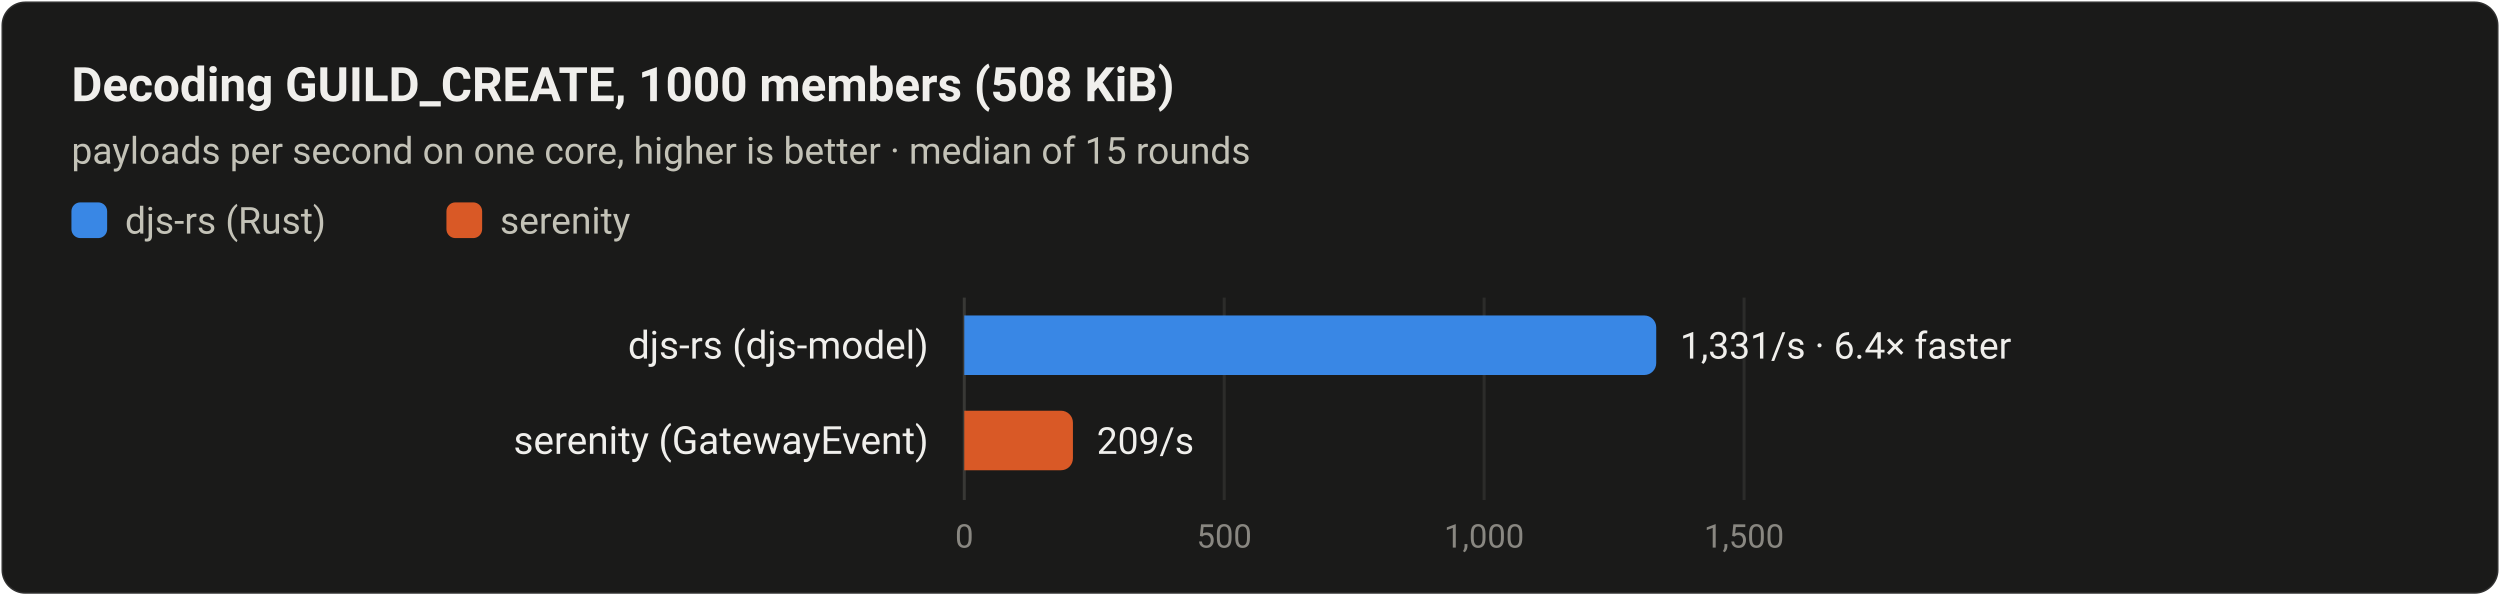
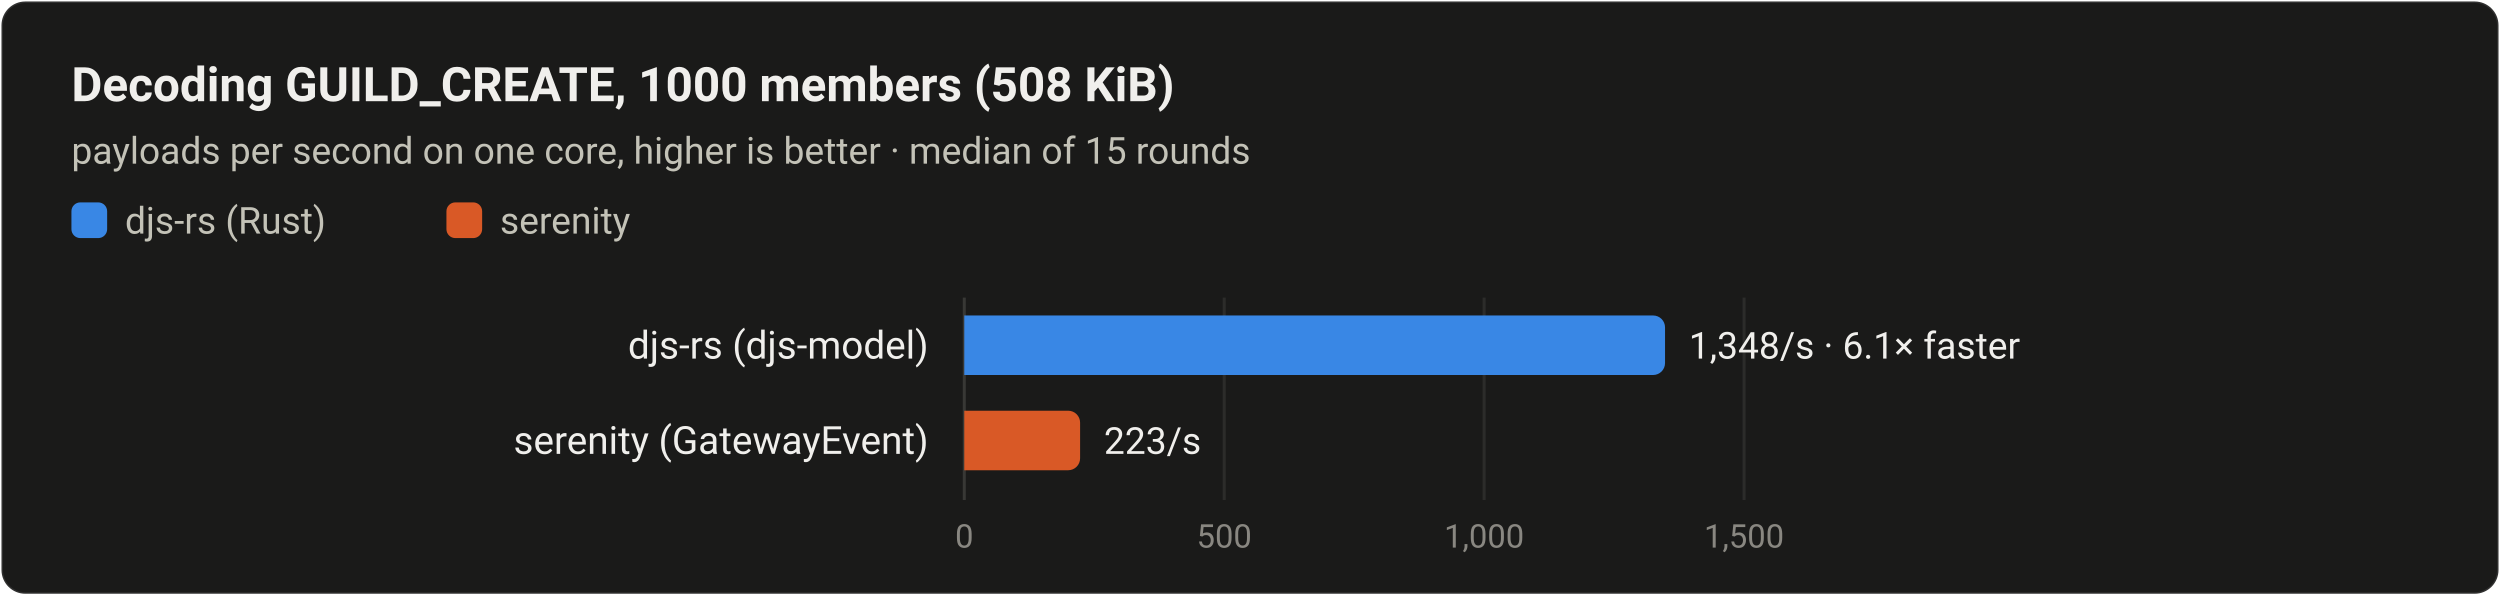
<svg xmlns="http://www.w3.org/2000/svg" width="840" height="200" viewBox="0 0 840 200" role="img" aria-labelledby="title desc" font-family="system-ui, -apple-system, &quot;Segoe UI&quot;, Roboto, sans-serif">
  <rect x="0.5" y="0.5" width="839" height="199" rx="8" fill="#1a1a19" stroke="rgba(255,255,255,0.10)" />
  <text x="24" y="34" font-size="16" font-weight="600" fill="#f0efec">Decoding GUILD_CREATE, 1000 members (508 KiB)</text>
  <text x="24" y="55" font-size="12.5" fill="#c3c2b7">payloads per second on one core, higher is better · median of 15 rounds</text>
  <rect x="24" y="68" width="12" height="12" rx="3" fill="#3987e5" />
  <text x="42" y="78.5" font-size="12.5" fill="#c3c2b7">djs-rs (Rust)</text>
  <rect x="150" y="68" width="12" height="12" rx="3" fill="#d95926" />
  <text x="168" y="78.5" font-size="12.5" fill="#c3c2b7">serenity</text>
  <line x1="324" y1="100" x2="324" y2="168" stroke="#383835" stroke-width="1" />
  <text x="324" y="184" font-size="11" text-anchor="middle" fill="#898781" style="font-variant-numeric: tabular-nums">0</text>
  <line x1="411.333" y1="100" x2="411.333" y2="168" stroke="#2c2c2a" stroke-width="1" />
  <text x="411.333" y="184" font-size="11" text-anchor="middle" fill="#898781" style="font-variant-numeric: tabular-nums">500</text>
  <line x1="498.667" y1="100" x2="498.667" y2="168" stroke="#2c2c2a" stroke-width="1" />
  <text x="498.667" y="184" font-size="11" text-anchor="middle" fill="#898781" style="font-variant-numeric: tabular-nums">1,000</text>
  <line x1="586" y1="100" x2="586" y2="168" stroke="#2c2c2a" stroke-width="1" />
  <text x="586" y="184" font-size="11" text-anchor="middle" fill="#898781" style="font-variant-numeric: tabular-nums">1,500</text>
  <text x="312" y="120.5" font-size="13" text-anchor="end" fill="#f0efec">djs-rs (djs-model)</text>
-   <path d="M324,106H552.489A4,4 0 0 1 556.489,110V122A4,4 0 0 1 552.489,126H324Z" fill="#3987e5" />
-   <text x="564.489" y="120.5" font-size="12.5" fill="#f0efec" style="font-variant-numeric: tabular-nums">1,331/s · 6.4× faster</text>
+   <path d="M324,106H555.453A4,4 0 0 1 559.453,110V122A4,4 0 0 1 555.453,126H324Z" fill="#3987e5" />
+   <text x="567.453" y="120.5" font-size="12.5" fill="#f0efec" style="font-variant-numeric: tabular-nums">1,348/s · 6.1× faster</text>
  <text x="312" y="152.5" font-size="13" text-anchor="end" fill="#f0efec">serenity (GatewayEvent)</text>
-   <path d="M324,138H356.505A4,4 0 0 1 360.505,142V154A4,4 0 0 1 356.505,158H324Z" fill="#d95926" />
-   <text x="368.505" y="152.5" font-size="12.5" fill="#f0efec" style="font-variant-numeric: tabular-nums">209/s</text>
+   <path d="M324,138H358.912A4,4 0 0 1 362.912,142V154A4,4 0 0 1 358.912,158H324Z" fill="#d95926" />
+   <text x="370.912" y="152.5" font-size="12.5" fill="#f0efec" style="font-variant-numeric: tabular-nums">223/s</text>
</svg>
